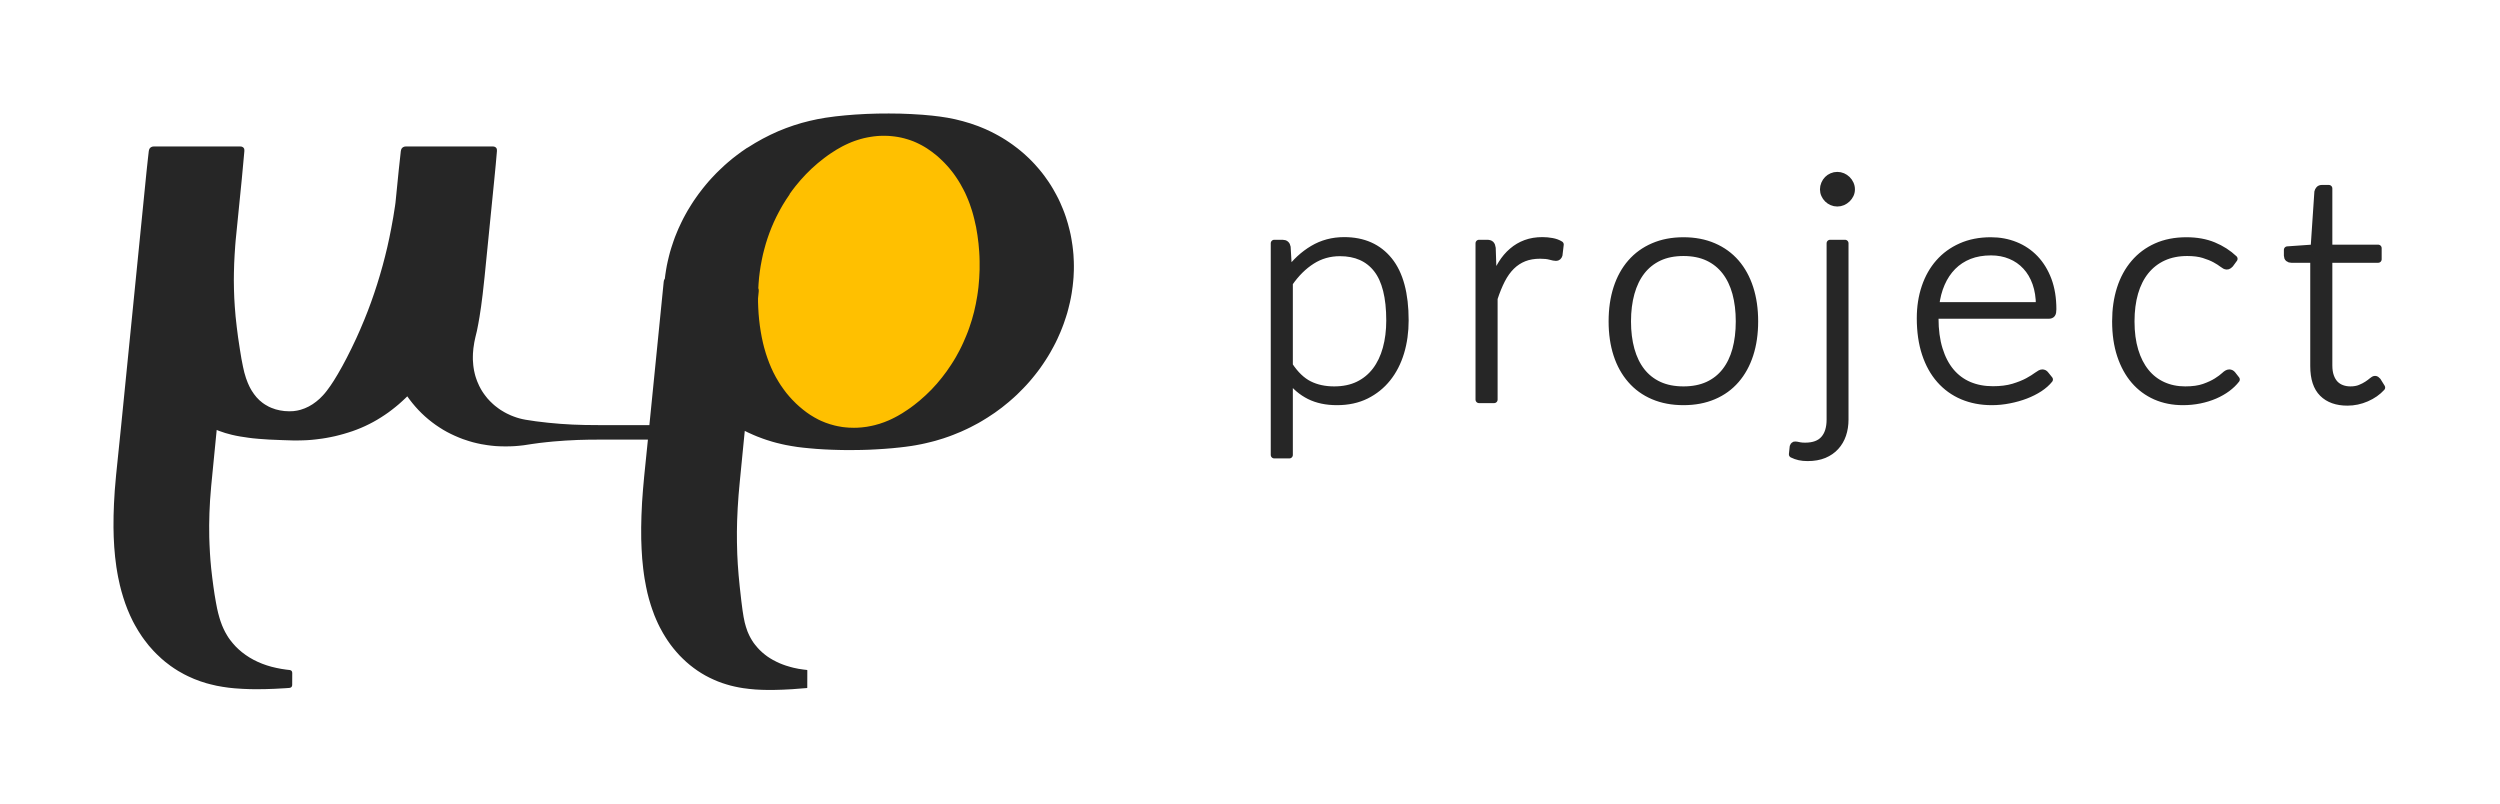
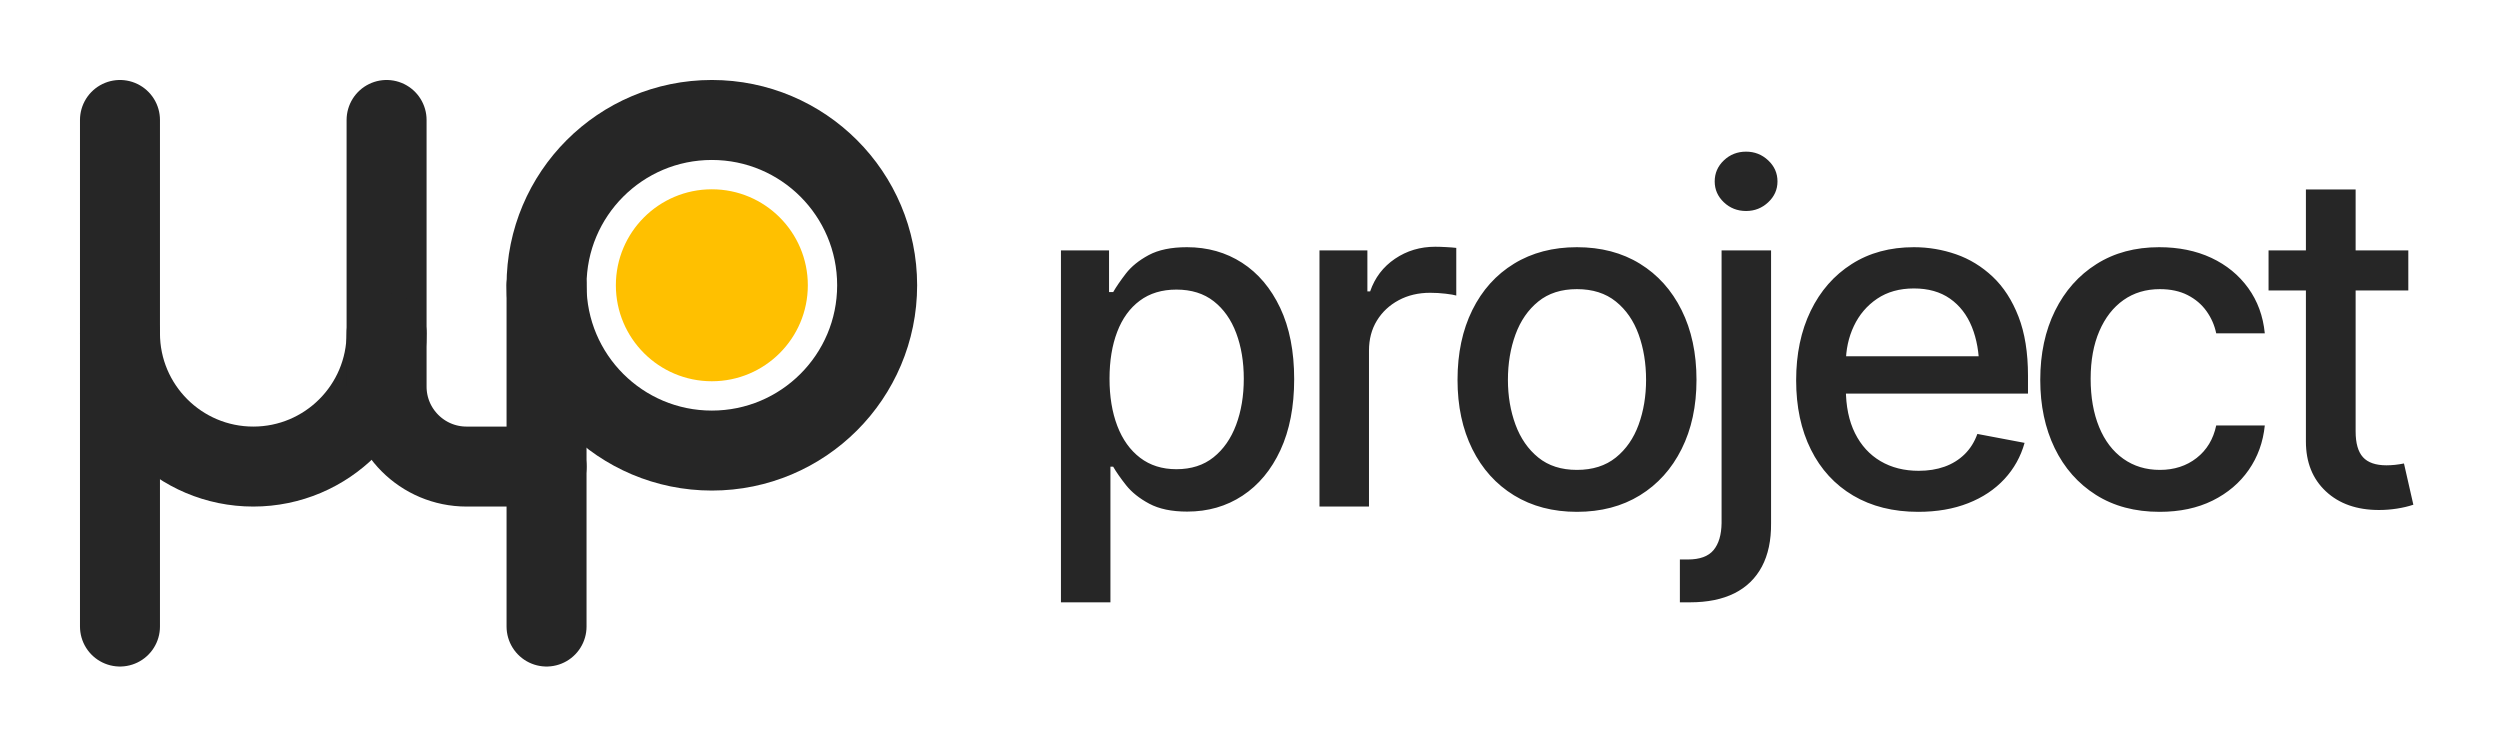
- <svg xmlns="http://www.w3.org/2000/svg" viewBox="0 0 572.73 184.06">
-   <g transform="translate(26 26)">
-     <path fill="#FFC000" d="M150.13 13.1L150.92 12.4 151.72 11.72 152.54 11.07 153.38 10.43 154.66 9.52 155.53 8.94 156.42 8.38 157.32 7.85 158.23 7.34 159.62 6.62 160.56 6.17 161.5 5.75 162.46 5.35 163.43 4.97 164.4 4.63 165.87 4.15 166.86 3.87 167.85 3.62 168.85 3.39 169.84 3.19 171.35 2.94 172.35 2.81 173.36 2.7 174.36 2.63 175.37 2.58 176.87 2.55 177.87 2.57 178.86 2.62 179.85 2.7 180.83 2.8 181.81 2.93 183.27 3.18 184.23 3.38 185.18 3.61 186.12 3.86 187.05 4.14 188.43 4.61 189.33 4.96 190.22 5.33 191.1 5.73 191.97 6.15 193.23 6.83 194.06 7.32 194.87 7.82 195.66 8.36 196.44 8.91 197.19 9.49 198.3 10.4 199.35 11.36 200.03 12.03 200.69 12.71 201.33 13.42 201.94 14.14 202.83 15.27 203.39 16.04 203.92 16.83 204.43 17.63 204.92 18.46 205.38 19.29 206.03 20.58 206.62 21.89 206.98 22.78 207.32 23.69 207.63 24.61 207.91 25.53 208.28 26.94 208.49 27.89 208.68 28.85 208.84 29.82 208.97 30.79 209.08 31.77 209.18 33.25 209.21 34.24 209.22 35.24 209.2 36.23 209.15 37.23 209.02 38.73 208.91 39.73 208.76 40.73 208.59 41.73 208.38 42.72 208.03 44.21 207.76 45.19 207.47 46.17 207.14 47.15 206.79 48.11 206.22 49.55 205.81 50.5 205.14 51.9 204.66 52.83 204.16 53.74 203.64 54.64 203.09 55.53 202.23 56.84 201.62 57.69 200.99 58.53 200.35 59.35 199.68 60.16 198.98 60.95 197.91 62.11 196.8 63.22 196.03 63.94 195.24 64.64 194.44 65.32 193.62 65.98 192.37 66.93 191.51 67.53 190.64 68.11 189.75 68.67 188.86 69.21 187.95 69.72 186.56 70.44 185.62 70.89 184.67 71.32 183.72 71.72 182.75 72.1 181.29 72.61 180.31 72.92 179.33 73.21 178.33 73.47 177.34 73.7 175.84 73.99 174.83 74.15 173.83 74.29 172.83 74.4 171.82 74.48 170.32 74.54 169.31 74.55 167.82 74.52 166.33 74.42 165.35 74.32 163.88 74.11 162.43 73.85 161.47 73.64 160.06 73.27 158.66 72.85 157.74 72.53 156.39 72 155.07 71.42 153.78 70.78 152.93 70.32 151.7 69.59 150.5 68.8 149.72 68.25 148.59 67.38 147.5 66.45 146.8 65.81 145.78 64.81 144.82 63.76 144.2 63.03 143.31 61.91 142.75 61.14 141.96 59.96 141.21 58.73 140.52 57.47 140.1 56.62 139.5 55.3 139.14 54.41 138.64 53.05 138.34 52.13 138.07 51.2 137.72 49.78 137.51 48.83 137.26 47.38 137.12 46.41 136.98 44.94 136.89 43.46 136.86 41.97 136.88 40.97 136.96 39.47 137.05 38.47 137.24 36.97 137.48 35.48 137.79 33.99 138.03 33 138.44 31.52 138.91 30.06 139.26 29.09 139.82 27.65 140.45 26.23 140.9 25.29 141.62 23.91 142.39 22.55 142.94 21.66 143.8 20.35 144.71 19.08 145.68 17.83 146.34 17.02 147.38 15.84 148.1 15.07 149.22 13.96 150.13 13.1Z" />
-     <path fill="#262626" d="M28.98 7.55L29.32 7.58 29.58 7.68 29.78 7.83 29.92 8.04 29.98 8.31 29.98 8.65 29.4 14.95 23.47 74.24 22.38 85.38 22.12 88.66 21.98 91.53 21.92 94.35 21.94 97.1 22 98.78 22.1 100.75 22.21 102.34 22.38 104.21 22.62 106.3 22.88 108.3 23.16 110.21 23.48 112.07 23.73 113.37 23.97 114.41 24.25 115.44 24.49 116.22 24.87 117.26 25.21 118.04 25.59 118.81 26.04 119.59 26.36 120.1 26.72 120.6 27.31 121.34 27.96 122.07 28.67 122.76 29.44 123.42 30.27 124.04 31.15 124.62 32.08 125.15 33.06 125.63 34.08 126.06 35.12 126.43 36.2 126.75 37.3 127.01 38.42 127.23 39.55 127.4 40.32 127.49 40.51 127.53 40.67 127.6 40.79 127.7 40.88 127.83 40.93 128 40.95 128.19 40.94 130.87 40.92 131.08 40.86 131.25 40.77 131.39 40.64 131.49 40.47 131.56 40.26 131.6 39.43 131.66 36.92 131.8 34.8 131.87 33.09 131.89 31.35 131.88 29.58 131.81 27.78 131.69 26.41 131.55 25.03 131.35 23.63 131.1 22.23 130.77 21.28 130.52 19.87 130.07 18.47 129.54 17.08 128.92 16.16 128.46 14.81 127.7 13.93 127.14 13.07 126.55 11.83 125.6 11.03 124.92 9.88 123.84 9.15 123.09 8.11 121.92 7.15 120.69 6.54 119.85 5.7 118.56 4.93 117.24 4.45 116.35 3.8 114.99 3.21 113.61 2.69 112.23 2.23 110.84 1.82 109.45 1.46 108.05 1.06 106.2 0.89 105.27 0.66 103.88 0.37 101.58 0.17 99.3 0.05 97.03 0 94.78 0.02 92.1 0.11 89.44 0.29 86.37 0.59 82.9 1.74 71.67 7.57 13.29 7.86 10.59 8.08 8.65 8.15 8.31 8.27 8.04 8.45 7.83 8.68 7.68 8.96 7.58 9.3 7.55ZM27 27.55L27.34 27.58 27.61 27.68 27.81 27.83 27.94 28.04 28.01 28.32 28.02 28.65 27.89 30.25 27.75 32.37 27.65 34.35 27.59 36.5 27.57 38.23 27.6 40.28 27.67 42.29 27.79 44.25 27.97 46.48 28.24 48.93 28.54 51.27 28.96 54.05 29.31 56.19 29.67 58.02 29.97 59.33 30.36 60.64 30.76 61.7 31.11 62.48 31.38 63 31.68 63.52 32.19 64.28 32.77 65.01 33.43 65.69 34.18 66.31 34.72 66.68 35.58 67.17 36.19 67.44 37.15 67.78 38.15 68.02 39.18 68.17 40.23 68.22 40.93 68.2 41.25 68.18 41.91 68.09 42.23 68.03 42.88 67.87 43.83 67.54 44.74 67.12 45.62 66.6 46.45 66 47.24 65.33 47.97 64.59 48.43 64.07 48.87 63.52 49.7 62.38 50.48 61.2 51.39 59.7 52.43 57.87 53.42 56.01 54.53 53.8 55.6 51.55 56.47 49.6 57.45 47.28 58.25 45.27 59.01 43.23 59.73 41.17 60.41 39.09 61.05 36.99 61.65 34.88 62.21 32.75 62.73 30.61 63.2 28.46 63.63 26.3 64.09 23.77 64.49 21.24 64.79 19.06 65.05 16.89 65.19 15.55 65.25 15.22 65.37 14.95 65.54 14.76 65.77 14.63 66.05 14.56 66.39 14.57 85.89 16.54 86.22 16.61 86.49 16.72 86.68 16.9 86.81 17.13 86.86 17.41 86.85 17.74 86.58 19.99 86.12 23.04 85.57 26.1 84.93 29.14 84.19 32.18 83.37 35.21 82.85 36.93 82.44 38.23 81.57 40.8 80.94 42.51 80.44 43.78 79.39 46.32 78.83 47.59 78.24 48.84 77.63 50.09 76.99 51.34 76.33 52.57 75.63 53.8 74.41 55.82 73.64 57.02 72.83 58.2 71.99 59.37 71.41 60.15 70.5 61.29 69.88 62.03 68.57 63.5 67.54 64.57 66.83 65.26 66.1 65.94 65.35 66.61 64.58 67.25 63.78 67.88 62.97 68.49 62.13 69.07 61.27 69.63 60.39 70.17 59.49 70.68 58.57 71.16 57.64 71.61 56.69 72.03 55.72 72.42 54.74 72.78 53.75 73.1 52.76 73.4 51.77 73.67 50.77 73.92 49.78 74.13 48.78 74.32 47.79 74.48 46.31 74.67 45.33 74.77 44.36 74.84 43.39 74.88 41.96 74.91 41.01 74.9 38.77 74.83 35.62 74.7 33.33 74.54 31.93 74.41 30.98 74.29 29.05 74 28.07 73.82 27.09 73.6 25.61 73.2 24.14 72.7 22.7 72.1 21.28 71.41 19.9 70.62 19.01 70.04 18.15 69.42 16.9 68.43 16.11 67.73 15.35 67 14.27 65.85 13.6 65.06 12.96 64.24 12.35 63.41 11.77 62.56 11.23 61.7 10.73 60.82 10.25 59.94 9.8 59.04 9.39 58.14 9 57.23 8.64 56.32 8.31 55.4 8 54.48 7.59 53.09 7.11 51.25 6.91 50.32 6.63 48.94 6.47 48.01 6.26 46.63 6.09 45.26 5.94 43.88 5.77 41.6 5.71 40.24 5.67 38.89 5.66 36.19 5.68 34.85 5.74 33.14 5.83 31.54 5.93 30.02 6.07 28.59 6.13 28.02 6.16 27.88 6.21 27.76 6.29 27.67 6.38 27.61 6.5 27.57 6.65 27.55ZM86.84 7.55L87.18 7.58 87.44 7.68 87.64 7.83 87.78 8.04 87.84 8.31 87.84 8.65 87.57 11.72 87.21 15.42 85.01 37.45 84.57 41.45 84.21 44.24 83.85 46.62 83.57 48.21 83.26 49.79 82.9 51.28 82.66 52.41 82.45 53.8 82.35 54.98 82.33 55.69 82.33 56.41 82.42 57.64 82.48 58.13 82.6 58.88 82.77 59.63 82.9 60.13 83.06 60.63 83.33 61.38 83.77 62.38 84.16 63.12 84.45 63.61 84.77 64.09 85.11 64.56 85.66 65.26 86.27 65.92 86.94 66.56 87.41 66.97 88.17 67.55 88.7 67.92 89.55 68.43 90.13 68.74 91.05 69.17 91.69 69.42 92.34 69.65 93.01 69.85 93.7 70.02 94.41 70.16 96.79 70.52 99.59 70.85 102.39 71.1 105.19 71.27 107.99 71.36 112.39 71.4 135.49 71.4 135.83 71.43 136.1 71.53 136.32 71.68 136.47 71.89 136.56 72.17 136.59 72.5 136.59 73.6 136.56 73.94 136.47 74.22 136.32 74.43 136.1 74.58 135.83 74.67 135.49 74.7 111.59 74.71 108.79 74.73 106.39 74.79 103.59 74.93 100.79 75.14 99.19 75.3 97.59 75.48 95.99 75.7 93.94 76.01 93.04 76.11 92.13 76.19 91.22 76.24 89.84 76.27 88.45 76.24 87.51 76.19 86.58 76.1 85.64 75.98 84.24 75.75 83.3 75.55 82.36 75.32 81.43 75.05 80.04 74.59 79.12 74.23 78.21 73.84 77.31 73.42 76.41 72.96 75.53 72.46 74.67 71.92 73.82 71.35 72.99 70.74 72.17 70.09 71.38 69.41 70.61 68.69 69.87 67.94 69.15 67.15 68.46 66.33 67.8 65.48 67.17 64.6 66.57 63.69 66.01 62.75 65.49 61.78 65 60.79 64.55 59.78 63.95 58.22 63.44 56.61 63.03 54.97 62.72 53.29 62.5 51.6 62.39 49.88 62.37 48.73 62.4 46.1 62.46 44.08 62.53 42.47 62.66 40.47 63 36.46 65.35 12.95 65.82 8.65 65.89 8.31 66.01 8.04 66.19 7.83 66.42 7.68 66.7 7.58 67.04 7.55ZM146.83 39.53L147.16 39.6 147.43 39.72 147.63 39.89 147.76 40.12 147.82 40.4 147.82 40.74 144.45 74.44 143.47 84.44 143.2 87.44 143 90.39 142.87 93.29 142.82 95.79 142.83 98.23 142.9 100.95 143.02 103.24 143.21 105.76 143.47 108.43 143.84 111.73 144.11 113.81 144.35 115.33 144.61 116.6 144.89 117.61 145.24 118.64 145.46 119.15 145.7 119.67 145.97 120.18 146.27 120.69 146.6 121.2 146.97 121.69 147.58 122.42 148.03 122.9 148.76 123.58 149.29 124.01 149.84 124.42 150.42 124.8 151.03 125.16 151.99 125.66 152.65 125.96 153.33 126.23 154.03 126.48 155.1 126.8 155.83 126.99 156.94 127.22 158.08 127.39 158.85 127.48 158.9 127.5 158.91 127.51 158.93 127.52 158.93 127.53 158.94 127.54 158.94 127.55 158.95 127.57 158.94 131.54 158.94 131.55 158.93 131.57 158.93 131.58 158.92 131.59 158.9 131.6 158.89 131.61 158.82 131.63 158.41 131.66 155.47 131.89 153.33 132 151.59 132.05 149.82 132.06 148.46 132.03 147.09 131.96 145.68 131.83 144.26 131.65 143.31 131.49 142.34 131.29 141.37 131.06 140.4 130.78 139.43 130.47 138.46 130.11 137.5 129.7 136.54 129.25 135.6 128.76 134.68 128.22 133.78 127.64 132.9 127.01 132.05 126.35 131.23 125.65 130.44 124.91 129.68 124.15 128.96 123.35 128.27 122.53 127.62 121.69 127.01 120.83 126.44 119.95 125.9 119.06 125.16 117.71 124.71 116.79 124.3 115.87 123.91 114.94 123.4 113.54 123.09 112.61 122.67 111.21 122.31 109.81 122.01 108.41 121.67 106.56 121.53 105.63 121.35 104.25 121.12 101.97 120.98 99.71 120.9 97.47 120.89 94.8 120.95 92.17 121.09 89.12 121.31 86.1 121.58 83.1 122.68 72.27 126.05 38.56 126.11 38.23 126.23 37.96 126.4 37.77 126.63 37.64 126.91 37.57 127.25 37.57ZM145.33 7.79L147.01 6.75 148.73 5.78 150.48 4.89 152.25 4.08 154.04 3.36 155.85 2.72 157.67 2.16 159.5 1.69 161.32 1.29 163.14 0.97 165.41 0.66 167.64 0.43 169.85 0.25 172.47 0.1 175.06 0.02 177.63 0 180.2 0.03 182.77 0.13 185.35 0.29 187.53 0.49 189.28 0.7 191.05 0.97 192.81 1.32 194.57 1.76 196.33 2.28 198.07 2.89 198.94 3.24 199.8 3.6 201.08 4.2 201.92 4.63 202.75 5.08 203.58 5.56 204.39 6.06 205.19 6.59 205.98 7.14 207.14 8.01 207.9 8.63 208.64 9.26 209.72 10.26 210.42 10.96 211.1 11.68 212.08 12.8 212.71 13.57 213.31 14.36 214.18 15.59 214.73 16.43 215.25 17.29 215.99 18.62 216.46 19.52 216.89 20.44 217.49 21.85 217.86 22.8 218.2 23.77 218.65 25.24 219.04 26.73 219.27 27.73 219.46 28.75 219.7 30.28 219.82 31.3 219.92 32.34 220 33.89 220.02 34.93 220.01 35.97 219.94 37.52 219.85 38.56 219.74 39.59 219.52 41.14 219.34 42.16 219.13 43.18 218.76 44.7 218.49 45.71 218.18 46.7 217.68 48.18 217.31 49.15 216.92 50.12 216.29 51.54 215.84 52.48 215.36 53.4 214.61 54.76 214.08 55.65 213.53 56.52 212.96 57.38 212.37 58.23 211.76 59.06 211.13 59.87 210.48 60.67 209.82 61.45 209.13 62.22 208.43 62.96 206.99 64.4 206.24 65.09 205.1 66.09 203.53 67.36 201.91 68.55 200.25 69.65 198.98 70.43 198.12 70.93 196.38 71.85 195.5 72.28 194.17 72.89 192.38 73.62 191.48 73.96 190.12 74.43 188.3 74.98 187.38 75.22 186.01 75.55 185.1 75.75 183.73 76.01 182.82 76.16 181.46 76.35 180.11 76.51 178.33 76.69 176.56 76.83 174.81 76.94 173.07 77.03 171.34 77.08 169.63 77.1 167.91 77.11 166.2 77.08 164.49 77.03 162.78 76.95 161.05 76.84 159.32 76.69 158.01 76.56 156.69 76.4 155.37 76.19 154.04 75.95 153.16 75.76 151.84 75.44 150.96 75.2 149.64 74.79 148.77 74.49 147.47 74 146.61 73.64 145.32 73.06 144.48 72.64 143.23 71.97 142.4 71.49 141.19 70.72 140.4 70.18 139.61 69.61 138.84 69.02 137.72 68.08 136.99 67.43 136.28 66.76 135.58 66.06 134.57 64.97 133.93 64.21 133.3 63.44 132.7 62.64 132.12 61.83 131.29 60.56 130.77 59.7 130.27 58.82 129.8 57.92 129.35 57.01 128.94 56.08 128.54 55.14 128.18 54.18 127.85 53.22 127.54 52.24 127.26 51.25 127.01 50.25 126.79 49.25 126.6 48.23 126.37 46.7 126.25 45.67 126.16 44.64 126.1 43.6 126.07 42.57 126.07 41.53 126.1 40.49 126.16 39.45 126.3 37.9 126.43 36.87 126.59 35.84 126.77 34.81 126.99 33.79 127.23 32.78 127.49 31.77 127.79 30.77 128.28 29.29 128.63 28.31 129.02 27.35 129.42 26.39 130.08 24.98 130.54 24.05 131.03 23.14 131.54 22.23 132.35 20.91 132.91 20.04 133.5 19.19 134.1 18.35 135.04 17.13 135.69 16.33 136.35 15.55 137.04 14.79 138.09 13.68 138.82 12.97 139.93 11.92 140.69 11.25 141.85 10.28 142.65 9.66 143.86 8.76 145.08 7.92ZM154.88 18.55L154.08 19.74 153.34 20.93 152.82 21.84 152.33 22.75 151.86 23.66 151.28 24.89 150.75 26.12 150.27 27.35 149.84 28.57 149.45 29.8 149.11 31.02 148.8 32.23 148.54 33.44 148.26 34.93 148.08 36.11 147.9 37.56 147.78 39 147.7 40.41 147.66 41.81 147.66 43.19 147.71 44.56 147.79 45.91 147.91 47.25 148.07 48.59 148.27 49.92 148.51 51.25 148.8 52.59 149.07 53.66 149.46 55 149.82 56.07 150.22 57.15 150.67 58.23 151.17 59.31 151.73 60.38 152.35 61.44 152.85 62.23 153.58 63.27 154.16 64.04 154.79 64.79 155.45 65.52 156.4 66.48 157.15 67.16 157.94 67.82 158.77 68.46 159.64 69.06 160.55 69.61 161.49 70.12 162.14 70.43 163.14 70.84 164.17 71.19 165.22 71.48 165.93 71.64 167.02 71.83 167.75 71.91 168.49 71.97 169.6 72 170.35 71.99 171.46 71.91 172.58 71.77 173.69 71.56 174.42 71.39 175.52 71.08 176.59 70.71 177.65 70.28 178.34 69.96 179.02 69.62 179.69 69.26 180.68 68.68 181.95 67.85 182.57 67.42 183.48 66.74 184.65 65.8 186.05 64.56 187.38 63.26 188.62 61.91 189.78 60.51 190.87 59.07 191.87 57.6 192.44 56.71 192.98 55.81 193.81 54.29 194.27 53.37 194.7 52.45 195.36 50.91 195.73 49.99 196.06 49.07 196.66 47.23 197.16 45.4 197.56 43.59 197.88 41.81 198.01 40.93 198.16 39.76 198.33 37.75 198.42 35.78 198.42 33.85 198.39 32.75 198.33 31.67 198.17 29.79 197.93 27.92 197.62 26.05 197.2 24.19 196.92 23.11 196.69 22.31 196.15 20.7 195.84 19.89 195.5 19.08 195.14 18.27 194.74 17.47 194.01 16.13 193.53 15.34 193.01 14.55 192.46 13.77 192.07 13.26 191.45 12.5 191.02 12.01 190.34 11.28 189.87 10.81 189.12 10.11 188.61 9.66 187.52 8.8 186.37 8 185.77 7.63 185.15 7.28 184.51 6.95 183.86 6.64 183.2 6.36 182.52 6.11 181.83 5.89 181.13 5.69 180.42 5.52 179.7 5.38 178.97 5.27 178.24 5.19 177.5 5.13 176.76 5.11 175.64 5.12 174.9 5.17 174.15 5.25 173.41 5.36 172.67 5.49 171.93 5.65 171.2 5.84 170.48 6.06 169.76 6.3 169.05 6.57 168.35 6.87 167.66 7.19 166.98 7.53 165.65 8.28 164.37 9.1 163.74 9.53 162.83 10.2 161.36 11.37 159.96 12.61 158.64 13.91 157.4 15.26 156.23 16.66 155.57 17.52 154.93 18.4Z" />
+ <svg xmlns="http://www.w3.org/2000/svg" viewBox="-5 15 937.7 280">
+   <g fill="none" stroke="#262626" stroke-width="30" stroke-linecap="round">
+     <path d="M40 60V140A50 50 0 0 0 140 140V60" />
+     <path d="M40 140V250" />
+     <path d="M140 140V160A30 30 0 0 0 170 190H200" />
+     <path d="M200 122V250" />
+     <circle cx="262" cy="122" r="62" />
  </g>
-   <path fill="#262626" stroke="#262626" stroke-width="1.6" stroke-linejoin="round" transform="translate(286.02 91.55)" d="M5.9 12.67V-35.82H7.81Q8.71 -35.82 8.86 -34.92L9.18 -29.38Q11.56 -32.62 14.76 -34.52Q17.96 -36.43 21.92 -36.43Q28.51 -36.43 32.2 -31.86Q35.89 -27.29 35.89 -18.14Q35.89 -14.22 34.87 -10.82Q33.84 -7.42 31.84 -4.91Q29.84 -2.41 26.95 -0.97Q24.05 0.47 20.27 0.47Q16.63 0.47 13.97 -0.86Q11.3 -2.2 9.36 -4.79V12.67ZM20.95 -33.66Q17.39 -33.66 14.51 -31.82Q11.63 -29.99 9.36 -26.71V-7.81Q11.41 -4.72 13.9 -3.47Q16.38 -2.23 19.62 -2.23Q22.79 -2.23 25.16 -3.38Q27.54 -4.54 29.14 -6.64Q30.74 -8.75 31.55 -11.68Q32.36 -14.62 32.36 -18.14Q32.36 -26.14 29.41 -29.9Q26.46 -33.66 20.95 -33.66ZM52.81 0V-35.82H54.65Q55.26 -35.82 55.51 -35.57Q55.76 -35.32 55.84 -34.7L56.09 -27.18Q56.92 -29.38 57.98 -31.09Q59.04 -32.8 60.43 -33.98Q61.81 -35.17 63.52 -35.8Q65.23 -36.43 67.32 -36.43Q68.44 -36.43 69.52 -36.23Q70.6 -36.04 71.42 -35.53L71.14 -33.16Q70.96 -32.58 70.45 -32.58Q70.02 -32.58 69.14 -32.83Q68.26 -33.08 66.82 -33.08Q64.73 -33.08 63.11 -32.44Q61.49 -31.79 60.23 -30.55Q58.97 -29.3 58.01 -27.45Q57.06 -25.6 56.27 -23.18V0ZM99.65 -36.4Q103.5 -36.4 106.54 -35.08Q109.58 -33.77 111.67 -31.36Q113.76 -28.94 114.86 -25.54Q115.96 -22.14 115.96 -17.93Q115.96 -13.72 114.86 -10.33Q113.76 -6.95 111.67 -4.54Q109.58 -2.12 106.54 -0.83Q103.5 0.47 99.65 0.47Q95.8 0.47 92.75 -0.83Q89.71 -2.12 87.61 -4.54Q85.5 -6.95 84.4 -10.33Q83.3 -13.72 83.3 -17.93Q83.3 -22.14 84.4 -25.54Q85.5 -28.94 87.61 -31.36Q89.71 -33.77 92.75 -35.08Q95.8 -36.4 99.65 -36.4ZM99.65 -2.23Q102.85 -2.23 105.25 -3.33Q107.64 -4.43 109.24 -6.48Q110.84 -8.53 111.64 -11.43Q112.43 -14.33 112.43 -17.93Q112.43 -21.49 111.64 -24.41Q110.84 -27.32 109.24 -29.39Q107.64 -31.46 105.25 -32.58Q102.85 -33.7 99.65 -33.7Q96.44 -33.7 94.05 -32.58Q91.66 -31.46 90.05 -29.39Q88.45 -27.32 87.64 -24.41Q86.83 -21.49 86.83 -17.93Q86.83 -14.33 87.64 -11.43Q88.45 -8.53 90.05 -6.48Q91.66 -4.43 94.05 -3.33Q96.44 -2.23 99.65 -2.23ZM136.66 -35.82V4.57Q136.66 6.44 136.12 8.03Q135.58 9.61 134.51 10.78Q133.45 11.95 131.85 12.62Q130.25 13.28 128.09 13.28Q127.04 13.28 126.22 13.1Q125.39 12.92 124.6 12.53L124.78 10.8Q124.88 10.48 125.06 10.42Q125.24 10.37 125.55 10.42Q125.86 10.48 126.32 10.57Q126.79 10.66 127.51 10.66Q130.43 10.66 131.83 9.07Q133.24 7.49 133.24 4.57V-35.82ZM138.13 -48.17Q138.13 -47.52 137.86 -46.96Q137.59 -46.4 137.14 -45.97Q136.69 -45.54 136.12 -45.29Q135.54 -45.04 134.89 -45.04Q134.24 -45.04 133.67 -45.29Q133.09 -45.54 132.66 -45.97Q132.23 -46.4 131.98 -46.96Q131.72 -47.52 131.72 -48.17Q131.72 -48.82 131.98 -49.41Q132.23 -50 132.66 -50.44Q133.09 -50.87 133.67 -51.12Q134.24 -51.37 134.89 -51.37Q135.54 -51.37 136.12 -51.12Q136.69 -50.87 137.14 -50.44Q137.59 -50 137.86 -49.41Q138.13 -48.82 138.13 -48.17ZM170.06 -36.4Q173.09 -36.4 175.68 -35.35Q178.27 -34.31 180.18 -32.31Q182.09 -30.31 183.19 -27.4Q184.28 -24.48 184.28 -20.7Q184.28 -19.91 184.07 -19.62Q183.85 -19.33 183.35 -19.33H157.28V-18.65Q157.28 -14.62 158.22 -11.56Q159.16 -8.5 160.88 -6.43Q162.61 -4.36 165.06 -3.31Q167.51 -2.27 170.53 -2.27Q173.23 -2.27 175.21 -2.86Q177.19 -3.46 178.54 -4.19Q179.89 -4.93 180.68 -5.53Q181.48 -6.12 181.84 -6.12Q182.3 -6.12 182.56 -5.76L183.49 -4.61Q182.63 -3.53 181.21 -2.59Q179.78 -1.66 178.04 -0.99Q176.29 -0.32 174.29 0.07Q172.3 0.47 170.28 0.47Q166.61 0.47 163.58 -0.81Q160.56 -2.09 158.4 -4.54Q156.24 -6.98 155.07 -10.53Q153.9 -14.08 153.9 -18.65Q153.9 -22.5 155 -25.76Q156.1 -29.02 158.17 -31.37Q160.24 -33.73 163.24 -35.06Q166.25 -36.4 170.06 -36.4ZM170.1 -33.84Q167.33 -33.84 165.13 -32.98Q162.94 -32.11 161.33 -30.49Q159.73 -28.87 158.74 -26.6Q157.75 -24.34 157.43 -21.53H181.19Q181.19 -24.41 180.38 -26.69Q179.57 -28.98 178.09 -30.56Q176.62 -32.15 174.58 -32.99Q172.55 -33.84 170.1 -33.84ZM224.89 -31.03Q224.71 -30.85 224.55 -30.73Q224.39 -30.6 224.1 -30.6Q223.74 -30.6 223.13 -31.09Q222.52 -31.57 221.47 -32.15Q220.43 -32.72 218.86 -33.21Q217.3 -33.7 215.06 -33.7Q211.97 -33.7 209.57 -32.6Q207.18 -31.5 205.52 -29.45Q203.87 -27.4 203.02 -24.48Q202.18 -21.56 202.18 -17.93Q202.18 -14.15 203.06 -11.23Q203.94 -8.32 205.56 -6.32Q207.18 -4.32 209.48 -3.28Q211.79 -2.23 214.6 -2.23Q217.19 -2.23 218.93 -2.84Q220.68 -3.46 221.81 -4.18Q222.95 -4.9 223.6 -5.51Q224.24 -6.12 224.68 -6.12Q225.11 -6.12 225.4 -5.76L226.3 -4.61Q225.47 -3.53 224.21 -2.59Q222.95 -1.66 221.36 -0.97Q219.78 -0.29 217.93 0.09Q216.07 0.47 214.06 0.47Q210.64 0.47 207.81 -0.77Q204.98 -2.02 202.95 -4.37Q200.92 -6.73 199.78 -10.15Q198.65 -13.57 198.65 -17.93Q198.65 -22.03 199.73 -25.42Q200.81 -28.8 202.9 -31.25Q204.98 -33.7 207.99 -35.05Q211 -36.4 214.88 -36.4Q218.38 -36.4 221.08 -35.28Q223.78 -34.16 225.79 -32.26ZM251.75 0.58Q248.11 0.58 246.08 -1.44Q244.04 -3.46 244.04 -7.67V-32.15H238.9Q238.5 -32.15 238.25 -32.36Q238 -32.58 238 -32.98V-34.31L244.12 -34.74L244.98 -47.56Q245.05 -47.88 245.27 -48.13Q245.48 -48.38 245.88 -48.38H247.5V-34.7H258.8V-32.15H247.5V-7.85Q247.5 -6.37 247.88 -5.31Q248.26 -4.25 248.92 -3.56Q249.59 -2.88 250.49 -2.56Q251.39 -2.23 252.43 -2.23Q253.73 -2.23 254.66 -2.61Q255.6 -2.99 256.28 -3.44Q256.97 -3.89 257.4 -4.27Q257.83 -4.64 258.08 -4.64Q258.37 -4.64 258.66 -4.28L259.6 -2.77Q258.23 -1.26 256.12 -0.34Q254.02 0.58 251.75 0.58Z" />
+   <circle cx="262" cy="122" r="36" fill="#FFC000" />
+   <path transform="translate(384 205)" fill="#262626" d="M8.94 35.92L8.94 -96.08L26.98 -96.08L26.98 -80.44L28.53 -80.44C29.68 -82.44 31.27 -84.76 33.3 -87.4C35.33 -90.03 38.18 -92.34 41.85 -94.32C45.52 -96.29 50.3 -97.28 56.2 -97.28C63.94 -97.28 70.83 -95.33 76.87 -91.44C82.92 -87.54 87.68 -81.9 91.18 -74.51C94.67 -67.12 96.42 -58.21 96.42 -47.78C96.42 -37.47 94.7 -28.6 91.27 -21.18C87.83 -13.76 83.09 -8.06 77.04 -4.08C71.0 -0.1 64.08 1.89 56.29 1.89C50.5 1.89 45.76 0.9 42.07 -1.07C38.37 -3.05 35.48 -5.36 33.39 -7.99C31.3 -10.63 29.68 -12.95 28.53 -14.95L27.5 -14.95L27.5 35.92ZM52.25 -14.01C57.81 -14.01 62.45 -15.5 66.17 -18.48C69.9 -21.46 72.72 -25.51 74.64 -30.64C76.56 -35.76 77.52 -41.54 77.52 -47.95C77.52 -54.31 76.57 -60.01 74.68 -65.05C72.79 -70.1 69.98 -74.08 66.26 -77.0C62.53 -79.92 57.86 -81.38 52.25 -81.38C46.81 -81.38 42.22 -79.99 38.5 -77.21C34.78 -74.44 31.95 -70.54 30.04 -65.53C28.12 -60.51 27.16 -54.66 27.16 -47.95C27.16 -41.25 28.13 -35.35 30.08 -30.25C32.03 -25.15 34.88 -21.17 38.63 -18.3C42.38 -15.44 46.92 -14.01 52.25 -14.01ZM105.91 0.0L105.91 -96.08L123.88 -96.08L123.88 -80.7L124.91 -80.7C126.68 -85.85 129.79 -89.93 134.23 -92.94C138.67 -95.95 143.7 -97.45 149.31 -97.45C150.46 -97.45 151.82 -97.41 153.39 -97.32C154.97 -97.24 156.24 -97.14 157.22 -97.02L157.22 -79.15C156.47 -79.38 155.14 -79.61 153.22 -79.84C151.3 -80.07 149.37 -80.18 147.42 -80.18C143.01 -80.18 139.07 -79.25 135.61 -77.39C132.14 -75.52 129.42 -72.98 127.44 -69.74C125.46 -66.5 124.48 -62.76 124.48 -58.52L124.48 0.0ZM202.46 1.98C193.47 1.98 185.6 -0.09 178.87 -4.21C172.14 -8.34 166.93 -14.12 163.23 -21.57C159.54 -29.02 157.69 -37.67 157.69 -47.52C157.69 -57.49 159.54 -66.21 163.23 -73.69C166.93 -81.17 172.14 -86.97 178.87 -91.09C185.6 -95.22 193.47 -97.28 202.46 -97.28C211.51 -97.28 219.39 -95.22 226.09 -91.09C232.8 -86.97 238.01 -81.17 241.73 -73.69C245.46 -66.21 247.32 -57.49 247.32 -47.52C247.32 -37.67 245.46 -29.02 241.73 -21.57C238.01 -14.12 232.8 -8.34 226.09 -4.21C219.39 -0.09 211.51 1.98 202.46 1.98ZM202.46 -13.75C208.36 -13.75 213.23 -15.3 217.07 -18.39C220.91 -21.48 223.76 -25.6 225.62 -30.72C227.48 -35.85 228.41 -41.45 228.41 -47.52C228.41 -53.71 227.48 -59.38 225.62 -64.54C223.76 -69.7 220.91 -73.82 217.07 -76.91C213.23 -80.01 208.36 -81.55 202.46 -81.55C196.62 -81.55 191.79 -80.01 187.98 -76.91C184.17 -73.82 181.32 -69.7 179.43 -64.54C177.54 -59.38 176.59 -53.71 176.59 -47.52C176.59 -41.45 177.54 -35.85 179.43 -30.72C181.32 -25.6 184.17 -21.48 187.98 -18.39C191.79 -15.3 196.62 -13.75 202.46 -13.75ZM256.73 -96.08L275.29 -96.08L275.29 6.27C275.35 12.69 274.2 18.1 271.85 22.52C269.5 26.93 266.07 30.26 261.54 32.53C257.01 34.79 251.46 35.92 244.87 35.92L241.09 35.92L241.09 19.85L244.09 19.85C248.56 19.85 251.77 18.68 253.72 16.33C255.67 13.98 256.67 10.6 256.73 6.19ZM265.92 -110.86C262.66 -110.86 259.88 -111.95 257.59 -114.12C255.29 -116.3 254.15 -118.91 254.15 -121.95C254.15 -125.04 255.29 -127.67 257.59 -129.85C259.88 -132.03 262.66 -133.12 265.92 -133.12C269.13 -133.12 271.89 -132.03 274.21 -129.85C276.54 -127.67 277.7 -125.04 277.7 -121.95C277.7 -118.91 276.54 -116.3 274.21 -114.12C271.89 -111.95 269.13 -110.86 265.92 -110.86ZM330.5 1.98C321.1 1.98 312.97 -0.06 306.09 -4.12C299.22 -8.19 293.93 -13.94 290.24 -21.36C286.54 -28.77 284.7 -37.44 284.7 -47.35C284.7 -57.21 286.51 -65.89 290.15 -73.39C293.79 -80.9 298.92 -86.75 305.54 -90.96C312.15 -95.18 319.93 -97.28 328.87 -97.28C334.31 -97.28 339.58 -96.39 344.68 -94.62C349.78 -92.84 354.36 -90.03 358.43 -86.2C362.5 -82.36 365.72 -77.37 368.1 -71.24C370.48 -65.11 371.66 -57.72 371.66 -49.07L371.66 -42.37L295.27 -42.37L295.27 -56.38L362.04 -56.38L353.36 -51.73C353.36 -57.64 352.44 -62.85 350.61 -67.38C348.78 -71.9 346.04 -75.44 342.4 -77.99C338.76 -80.54 334.25 -81.81 328.87 -81.81C323.48 -81.81 318.88 -80.52 315.07 -77.95C311.26 -75.37 308.36 -71.96 306.35 -67.72C304.35 -63.48 303.34 -58.84 303.34 -53.8L303.34 -44.26C303.34 -37.67 304.49 -32.08 306.78 -27.5C309.07 -22.92 312.27 -19.42 316.36 -17.02C320.46 -14.61 325.23 -13.41 330.67 -13.41C334.22 -13.41 337.45 -13.92 340.34 -14.95C343.23 -15.98 345.74 -17.53 347.86 -19.59C349.98 -21.66 351.58 -24.21 352.67 -27.24L370.38 -23.89C368.94 -18.73 366.42 -14.21 362.81 -10.31C359.2 -6.42 354.66 -3.39 349.19 -1.25C343.72 0.9 337.49 1.98 330.5 1.98ZM421.03 1.98C411.81 1.98 403.84 -0.14 397.14 -4.38C390.44 -8.62 385.28 -14.47 381.67 -21.91C378.06 -29.36 376.26 -37.9 376.26 -47.52C376.26 -57.32 378.11 -65.96 381.8 -73.43C385.5 -80.91 390.68 -86.75 397.36 -90.96C404.03 -95.18 411.86 -97.28 420.86 -97.28C428.19 -97.28 434.71 -95.95 440.41 -93.29C446.11 -90.62 450.72 -86.85 454.25 -81.98C457.77 -77.11 459.85 -71.44 460.48 -64.97L442.26 -64.97C441.63 -68.01 440.41 -70.78 438.61 -73.3C436.8 -75.83 434.44 -77.83 431.52 -79.32C428.59 -80.81 425.13 -81.55 421.12 -81.55C415.9 -81.55 411.36 -80.19 407.5 -77.47C403.63 -74.75 400.61 -70.87 398.43 -65.83C396.25 -60.79 395.16 -54.83 395.16 -47.95C395.16 -41.02 396.22 -34.98 398.34 -29.82C400.46 -24.66 403.49 -20.7 407.41 -17.92C411.33 -15.14 415.9 -13.75 421.12 -13.75C426.5 -13.75 431.1 -15.24 434.91 -18.22C438.72 -21.2 441.17 -25.27 442.26 -30.42L460.48 -30.42C459.85 -24.18 457.84 -18.62 454.46 -13.75C451.08 -8.88 446.55 -5.04 440.88 -2.23C435.21 0.57 428.59 1.98 421.03 1.98ZM514.31 -96.08L514.31 -81.04L461.89 -81.04L461.89 -96.08ZM475.9 -118.94L494.55 -118.94L494.55 -28.19C494.55 -23.78 495.46 -20.55 497.3 -18.52C499.13 -16.49 502.08 -15.47 506.15 -15.47C507.12 -15.47 508.17 -15.53 509.29 -15.64C510.4 -15.76 511.53 -15.93 512.68 -16.16L516.2 -0.69C514.31 -0.06 512.25 0.43 510.02 0.77C507.78 1.12 505.55 1.29 503.31 1.29C495.01 1.29 488.36 -1.05 483.38 -5.71C478.39 -10.38 475.9 -16.61 475.9 -24.41Z" />
</svg>
